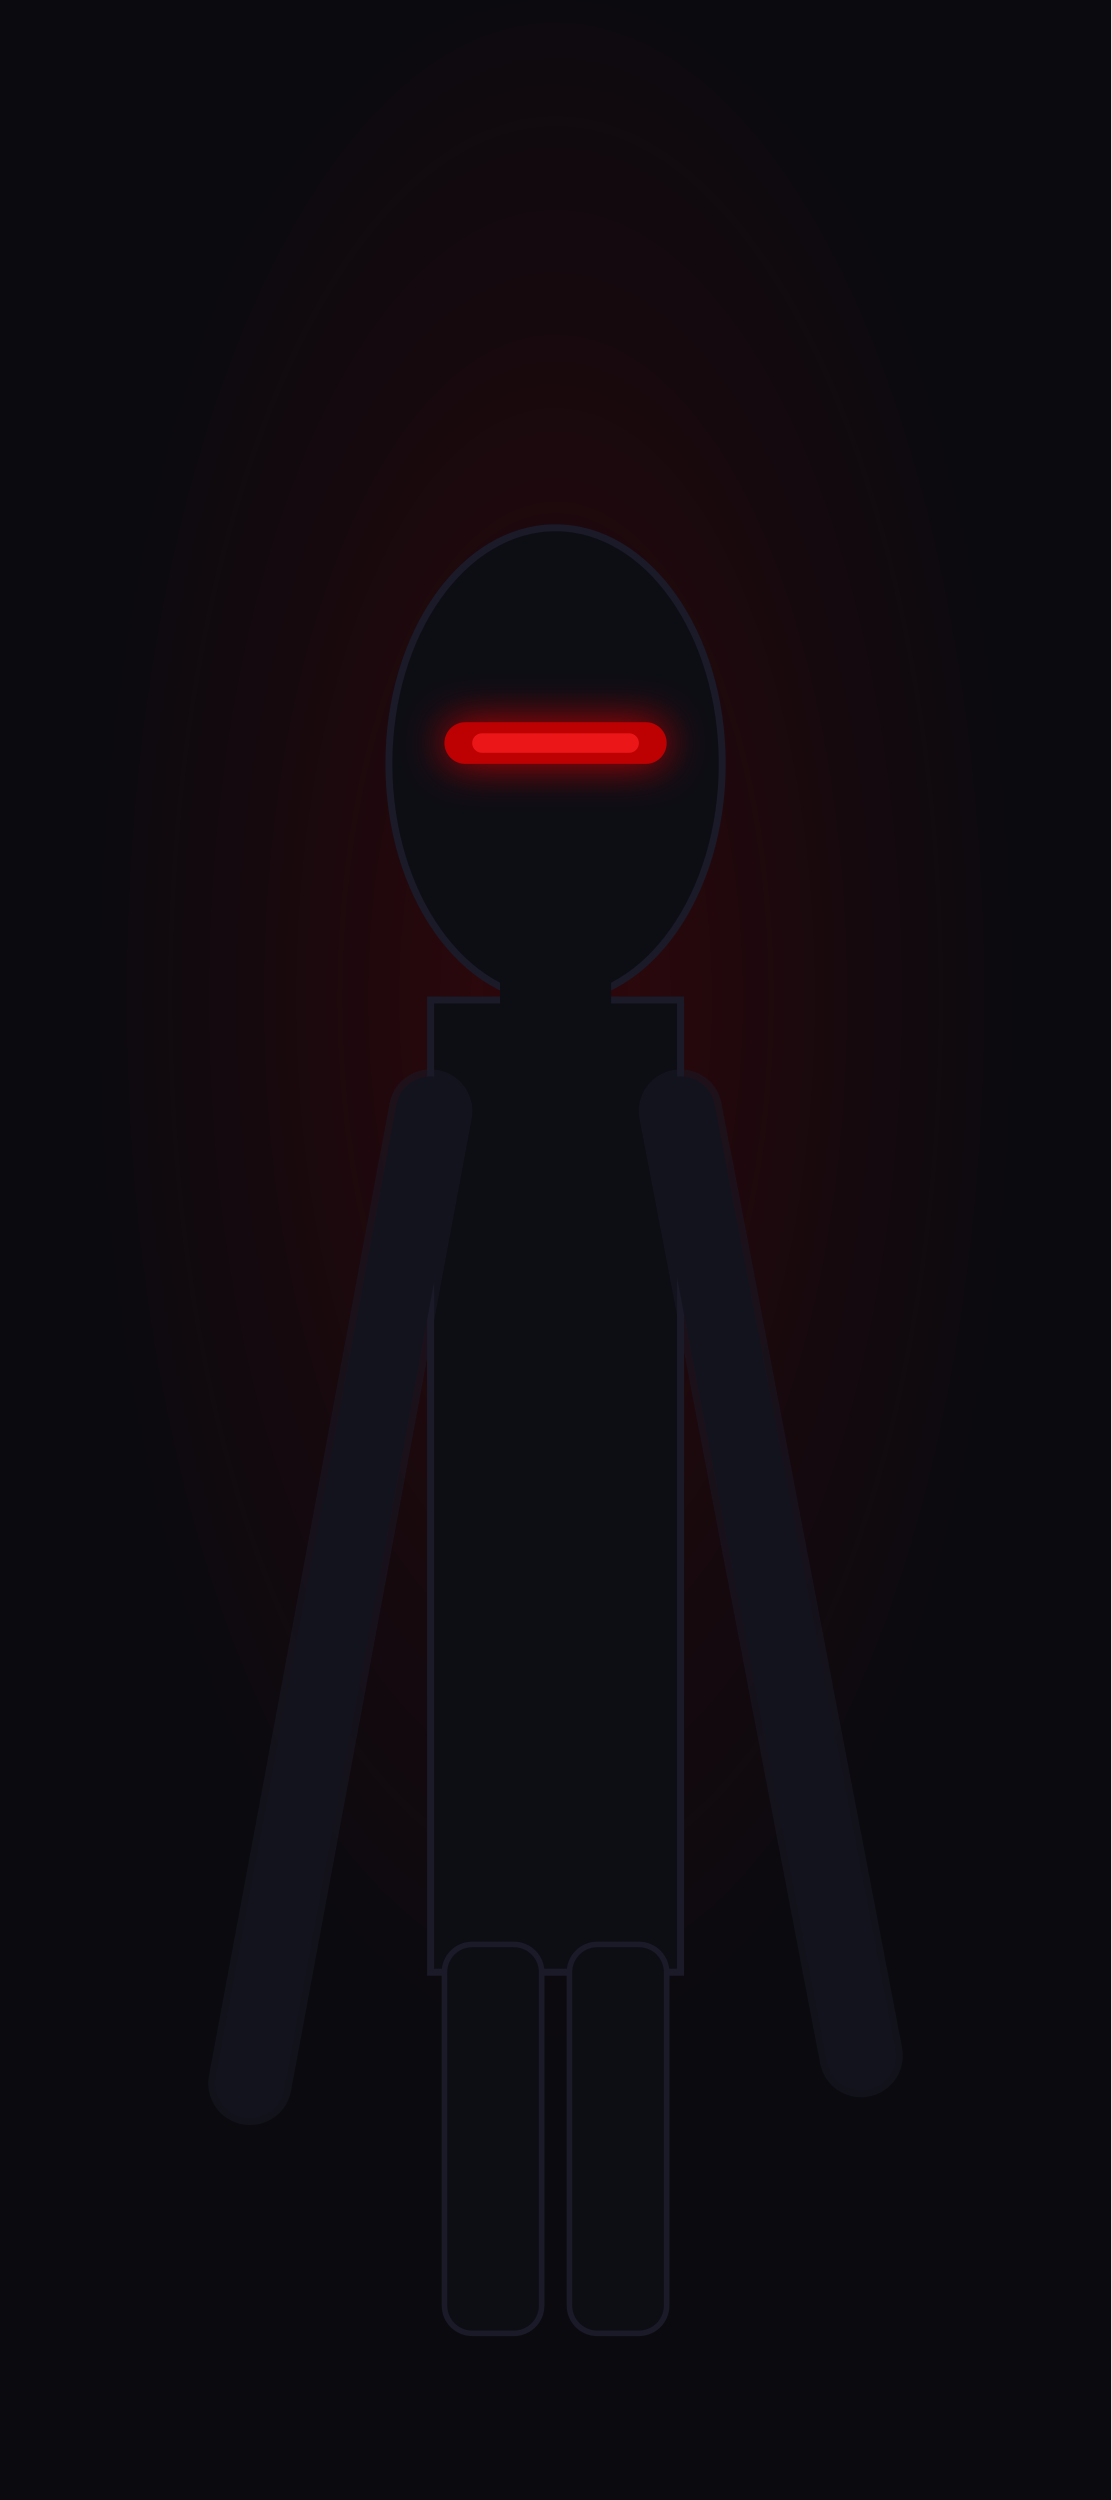
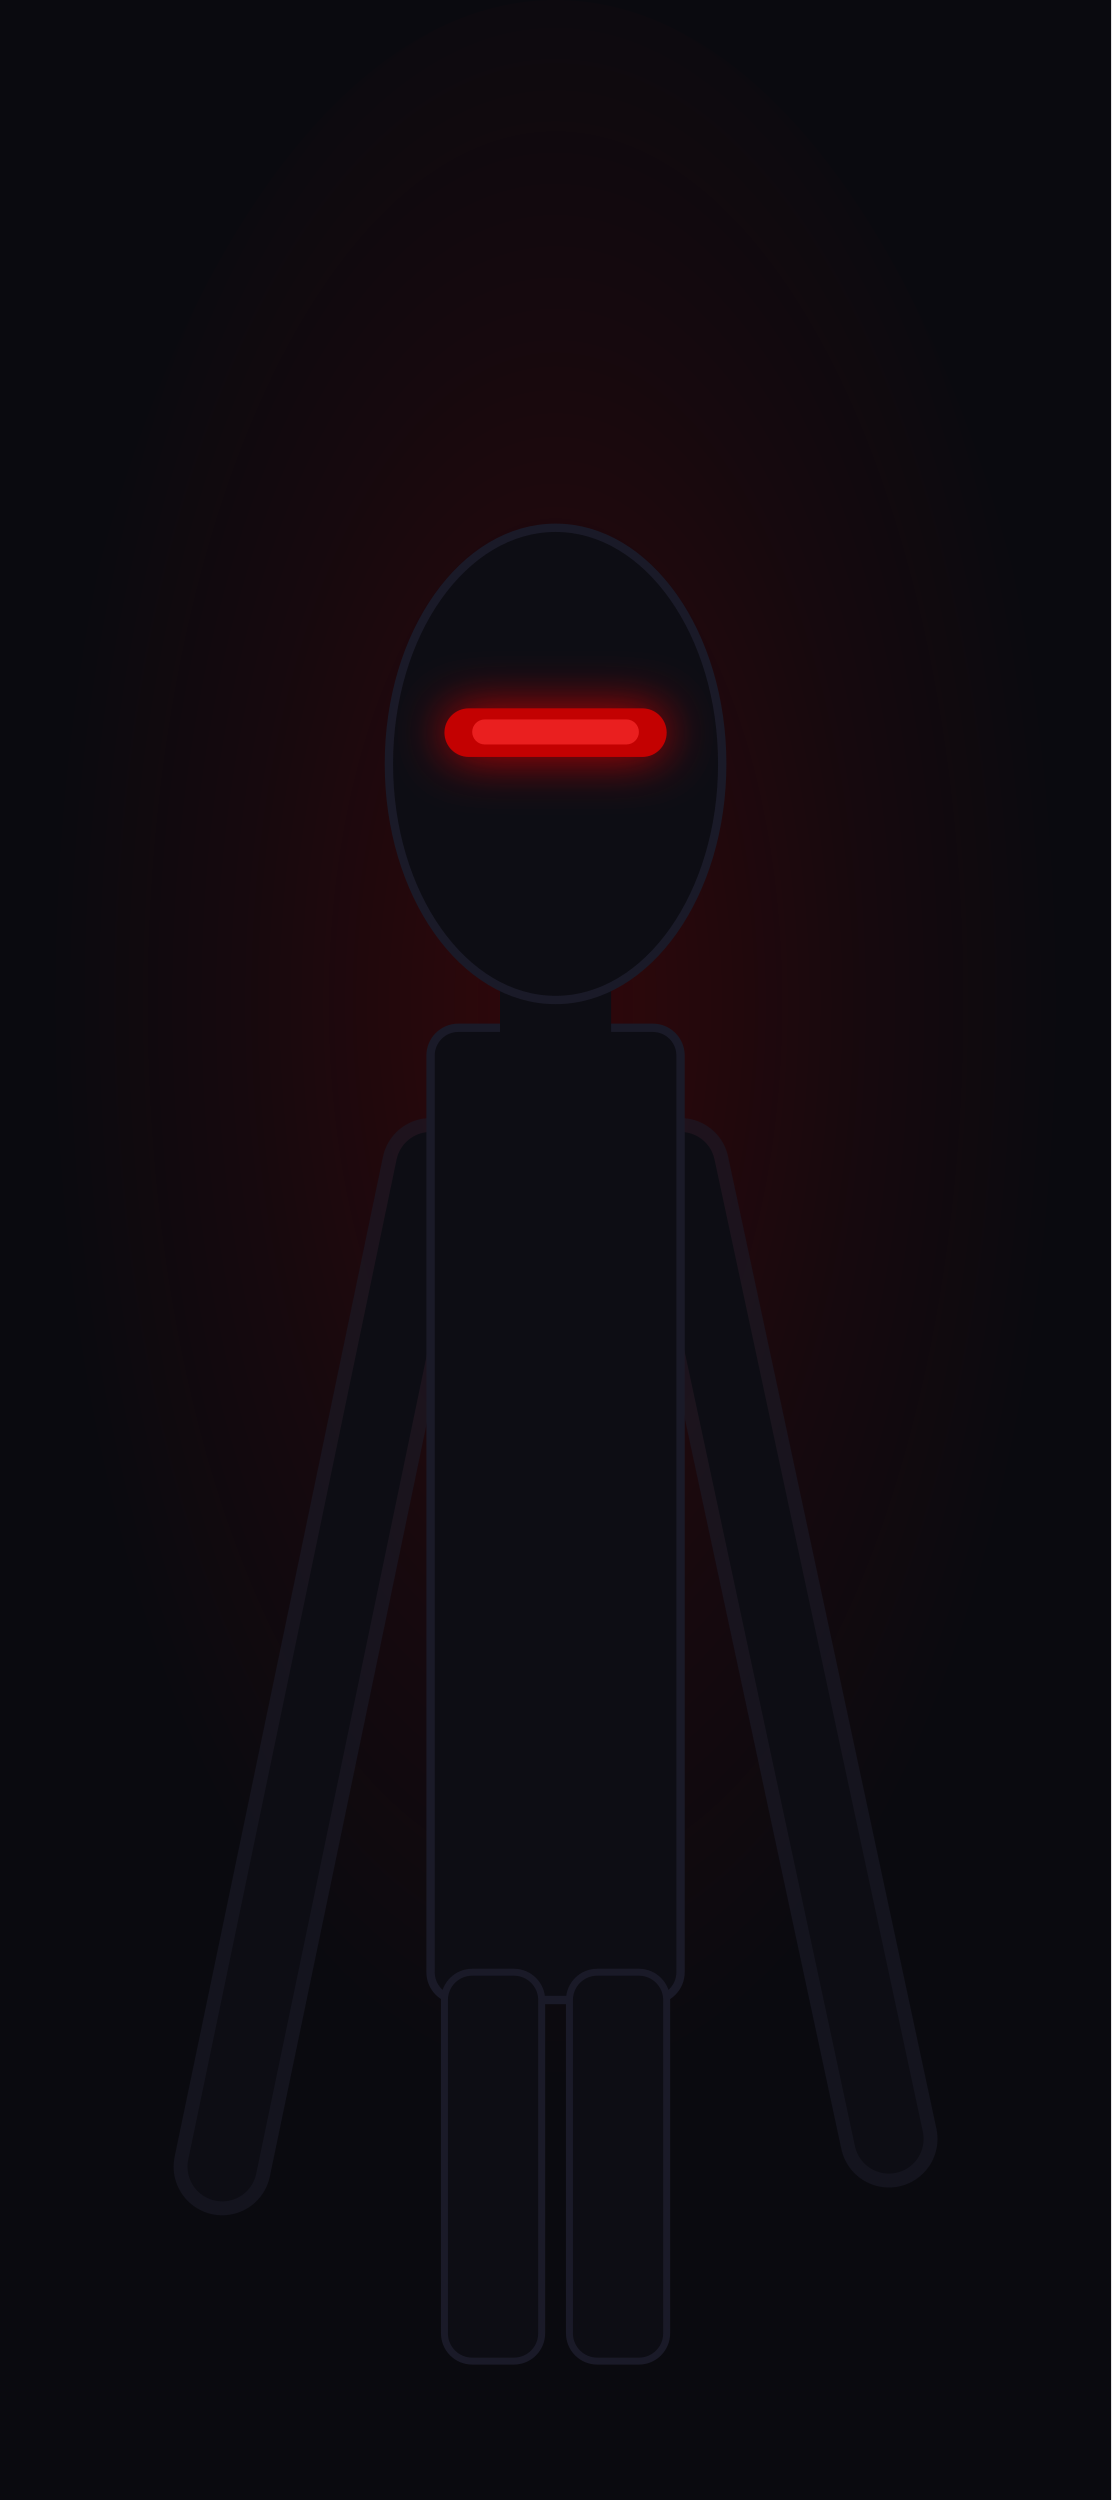
<svg xmlns="http://www.w3.org/2000/svg" viewBox="0 0 80 180" width="80" height="180">
  <defs>
-     <radialGradient id="aura" cx="50%" cy="45%" r="48%">
+     <radialGradient id="aura" cx="50%" cy="44%" r="48%">
      <stop offset="0%" stop-color="rgba(139,0,0,0.30)" />
      <stop offset="60%" stop-color="rgba(139,0,0,0.10)" />
      <stop offset="100%" stop-color="rgba(139,0,0,0)" />
    </radialGradient>
-     <filter id="eyeGlow" x="-80%" y="-200%" width="260%" height="500%">
-       <feGaussianBlur stdDeviation="1.5" result="blur" />
+     <filter id="eyeGlow" x="-100%" y="-300%" width="300%" height="700%">
+       <feGaussianBlur in="SourceGraphic" stdDeviation="1.8" result="blur" />
      <feMerge>
        <feMergeNode in="blur" />
        <feMergeNode in="SourceGraphic" />
      </feMerge>
    </filter>
  </defs>
  <rect width="80" height="180" fill="#0a0a0f" />
-   <ellipse cx="40" cy="80" rx="36" ry="80" fill="url(#aura)" />
-   <rect x="31" y="72" width="18" height="70" fill="#0d0d14" stroke="#1a1a28" stroke-width="0.5" />
-   <ellipse cx="40" cy="55" rx="12" ry="17" fill="#0d0d14" stroke="#1a1a28" stroke-width="0.5" />
-   <rect x="36" y="70" width="8" height="5" fill="#0d0d14" />
-   <line x1="31" y1="80" x2="18" y2="150" stroke="#0d0d14" stroke-width="5" stroke-linecap="round" />
-   <line x1="31" y1="80" x2="18" y2="150" stroke="#1a1a28" stroke-width="6" stroke-linecap="round" opacity="0.5" />
-   <line x1="49" y1="80" x2="62" y2="148" stroke="#0d0d14" stroke-width="5" stroke-linecap="round" />
-   <line x1="49" y1="80" x2="62" y2="148" stroke="#1a1a28" stroke-width="6" stroke-linecap="round" opacity="0.5" />
-   <rect x="32" y="140" width="7" height="28" rx="2" fill="#0d0d14" stroke="#1a1a28" stroke-width="0.4" />
-   <rect x="41" y="140" width="7" height="28" rx="2" fill="#0d0d14" stroke="#1a1a28" stroke-width="0.4" />
-   <rect x="32" y="52" width="16" height="3" rx="1.5" fill="#cc0000" filter="url(#eyeGlow)" opacity="0.92" />
-   <rect x="34" y="52.8" width="12" height="1.4" rx="0.7" fill="#ff2020" opacity="0.7" />
+   <ellipse cx="40" cy="82" rx="38" ry="82" fill="url(#aura)" />
+   <line x1="31" y1="84" x2="16" y2="156" stroke="#1a1a28" stroke-width="7" stroke-linecap="round" opacity="0.6" />
+   <line x1="31" y1="84" x2="16" y2="156" stroke="#0d0d14" stroke-width="5" stroke-linecap="round" />
+   <line x1="49" y1="84" x2="64" y2="154" stroke="#1a1a28" stroke-width="7" stroke-linecap="round" opacity="0.6" />
+   <line x1="49" y1="84" x2="64" y2="154" stroke="#0d0d14" stroke-width="5" stroke-linecap="round" />
+   <rect x="31" y="74" width="18" height="70" rx="2" fill="#0d0d14" stroke="#1a1a28" stroke-width="0.6" />
+   <rect x="36" y="68" width="8" height="8" fill="#0d0d14" />
+   <ellipse cx="40" cy="55" rx="12" ry="17" fill="#0d0d14" stroke="#1a1a28" stroke-width="0.6" />
+   <rect x="32" y="142" width="7" height="28" rx="2" fill="#0d0d14" stroke="#1a1a28" stroke-width="0.5" />
+   <rect x="41" y="142" width="7" height="28" rx="2" fill="#0d0d14" stroke="#1a1a28" stroke-width="0.5" />
+   <rect x="32" y="51" width="16" height="3.5" rx="1.75" fill="#cc0000" filter="url(#eyeGlow)" opacity="0.95" />
+   <rect x="34" y="51.8" width="12" height="1.8" rx="0.9" fill="#ff3030" opacity="0.65" />
</svg>
